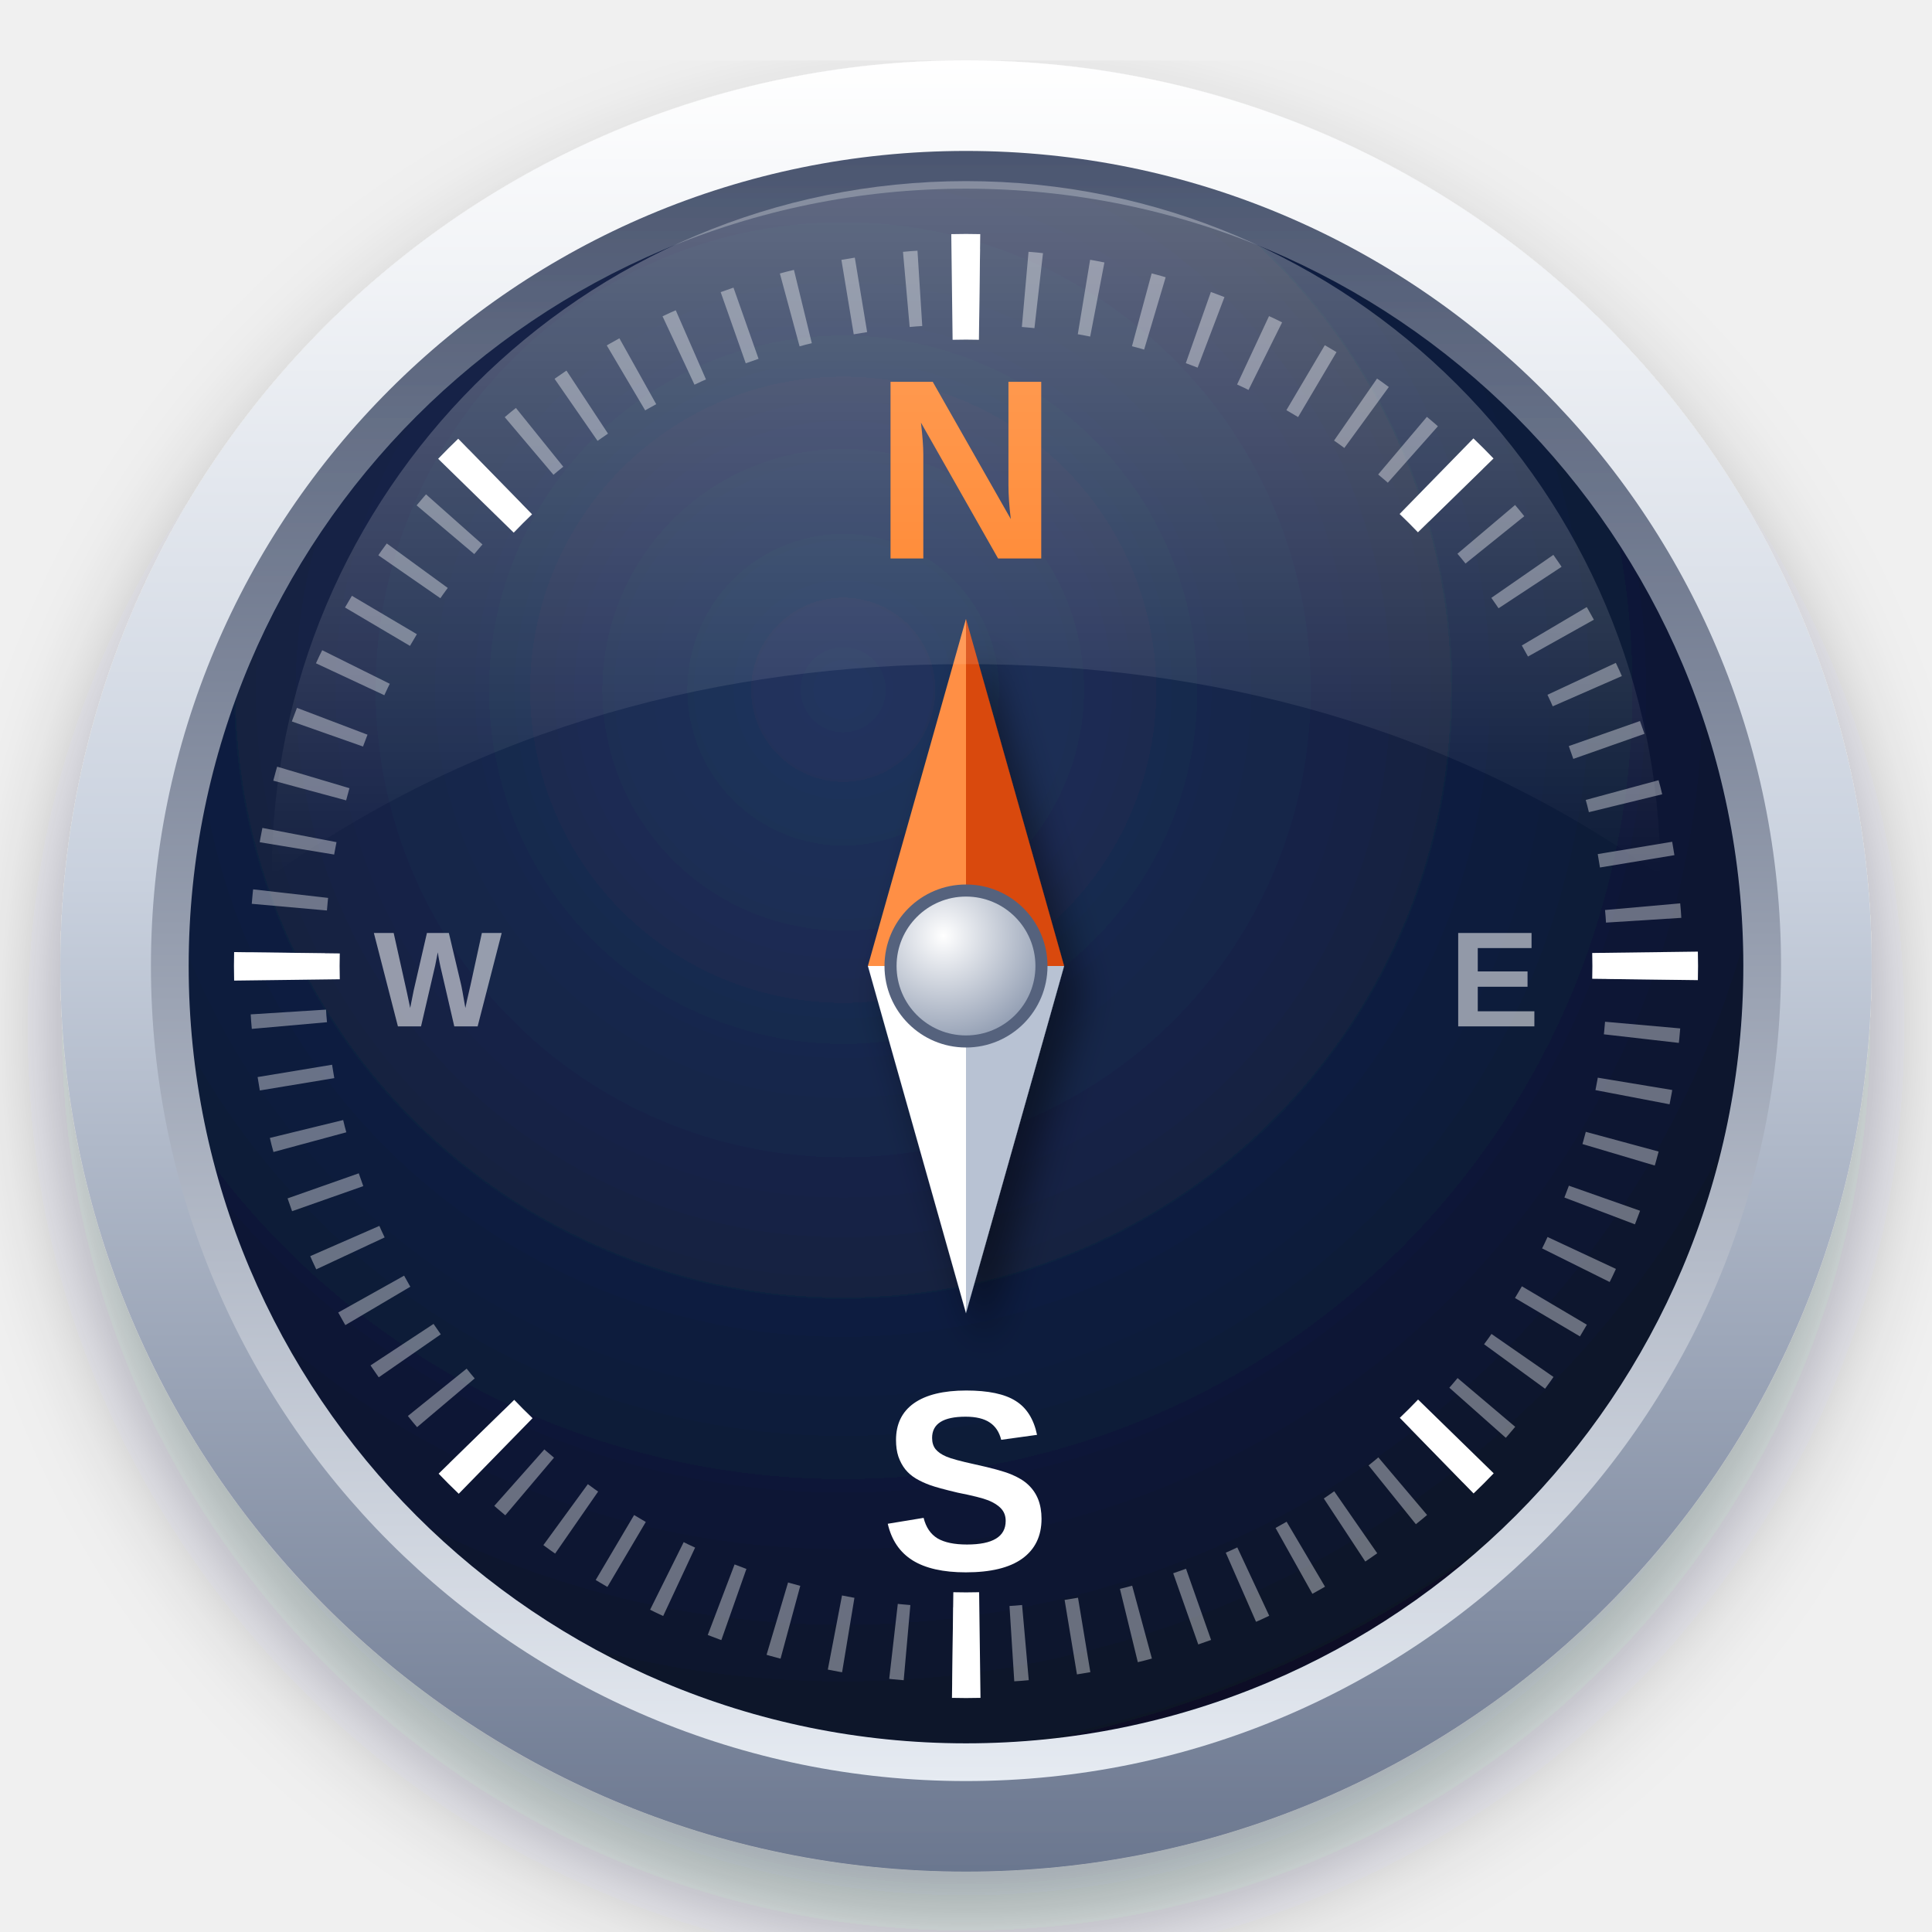
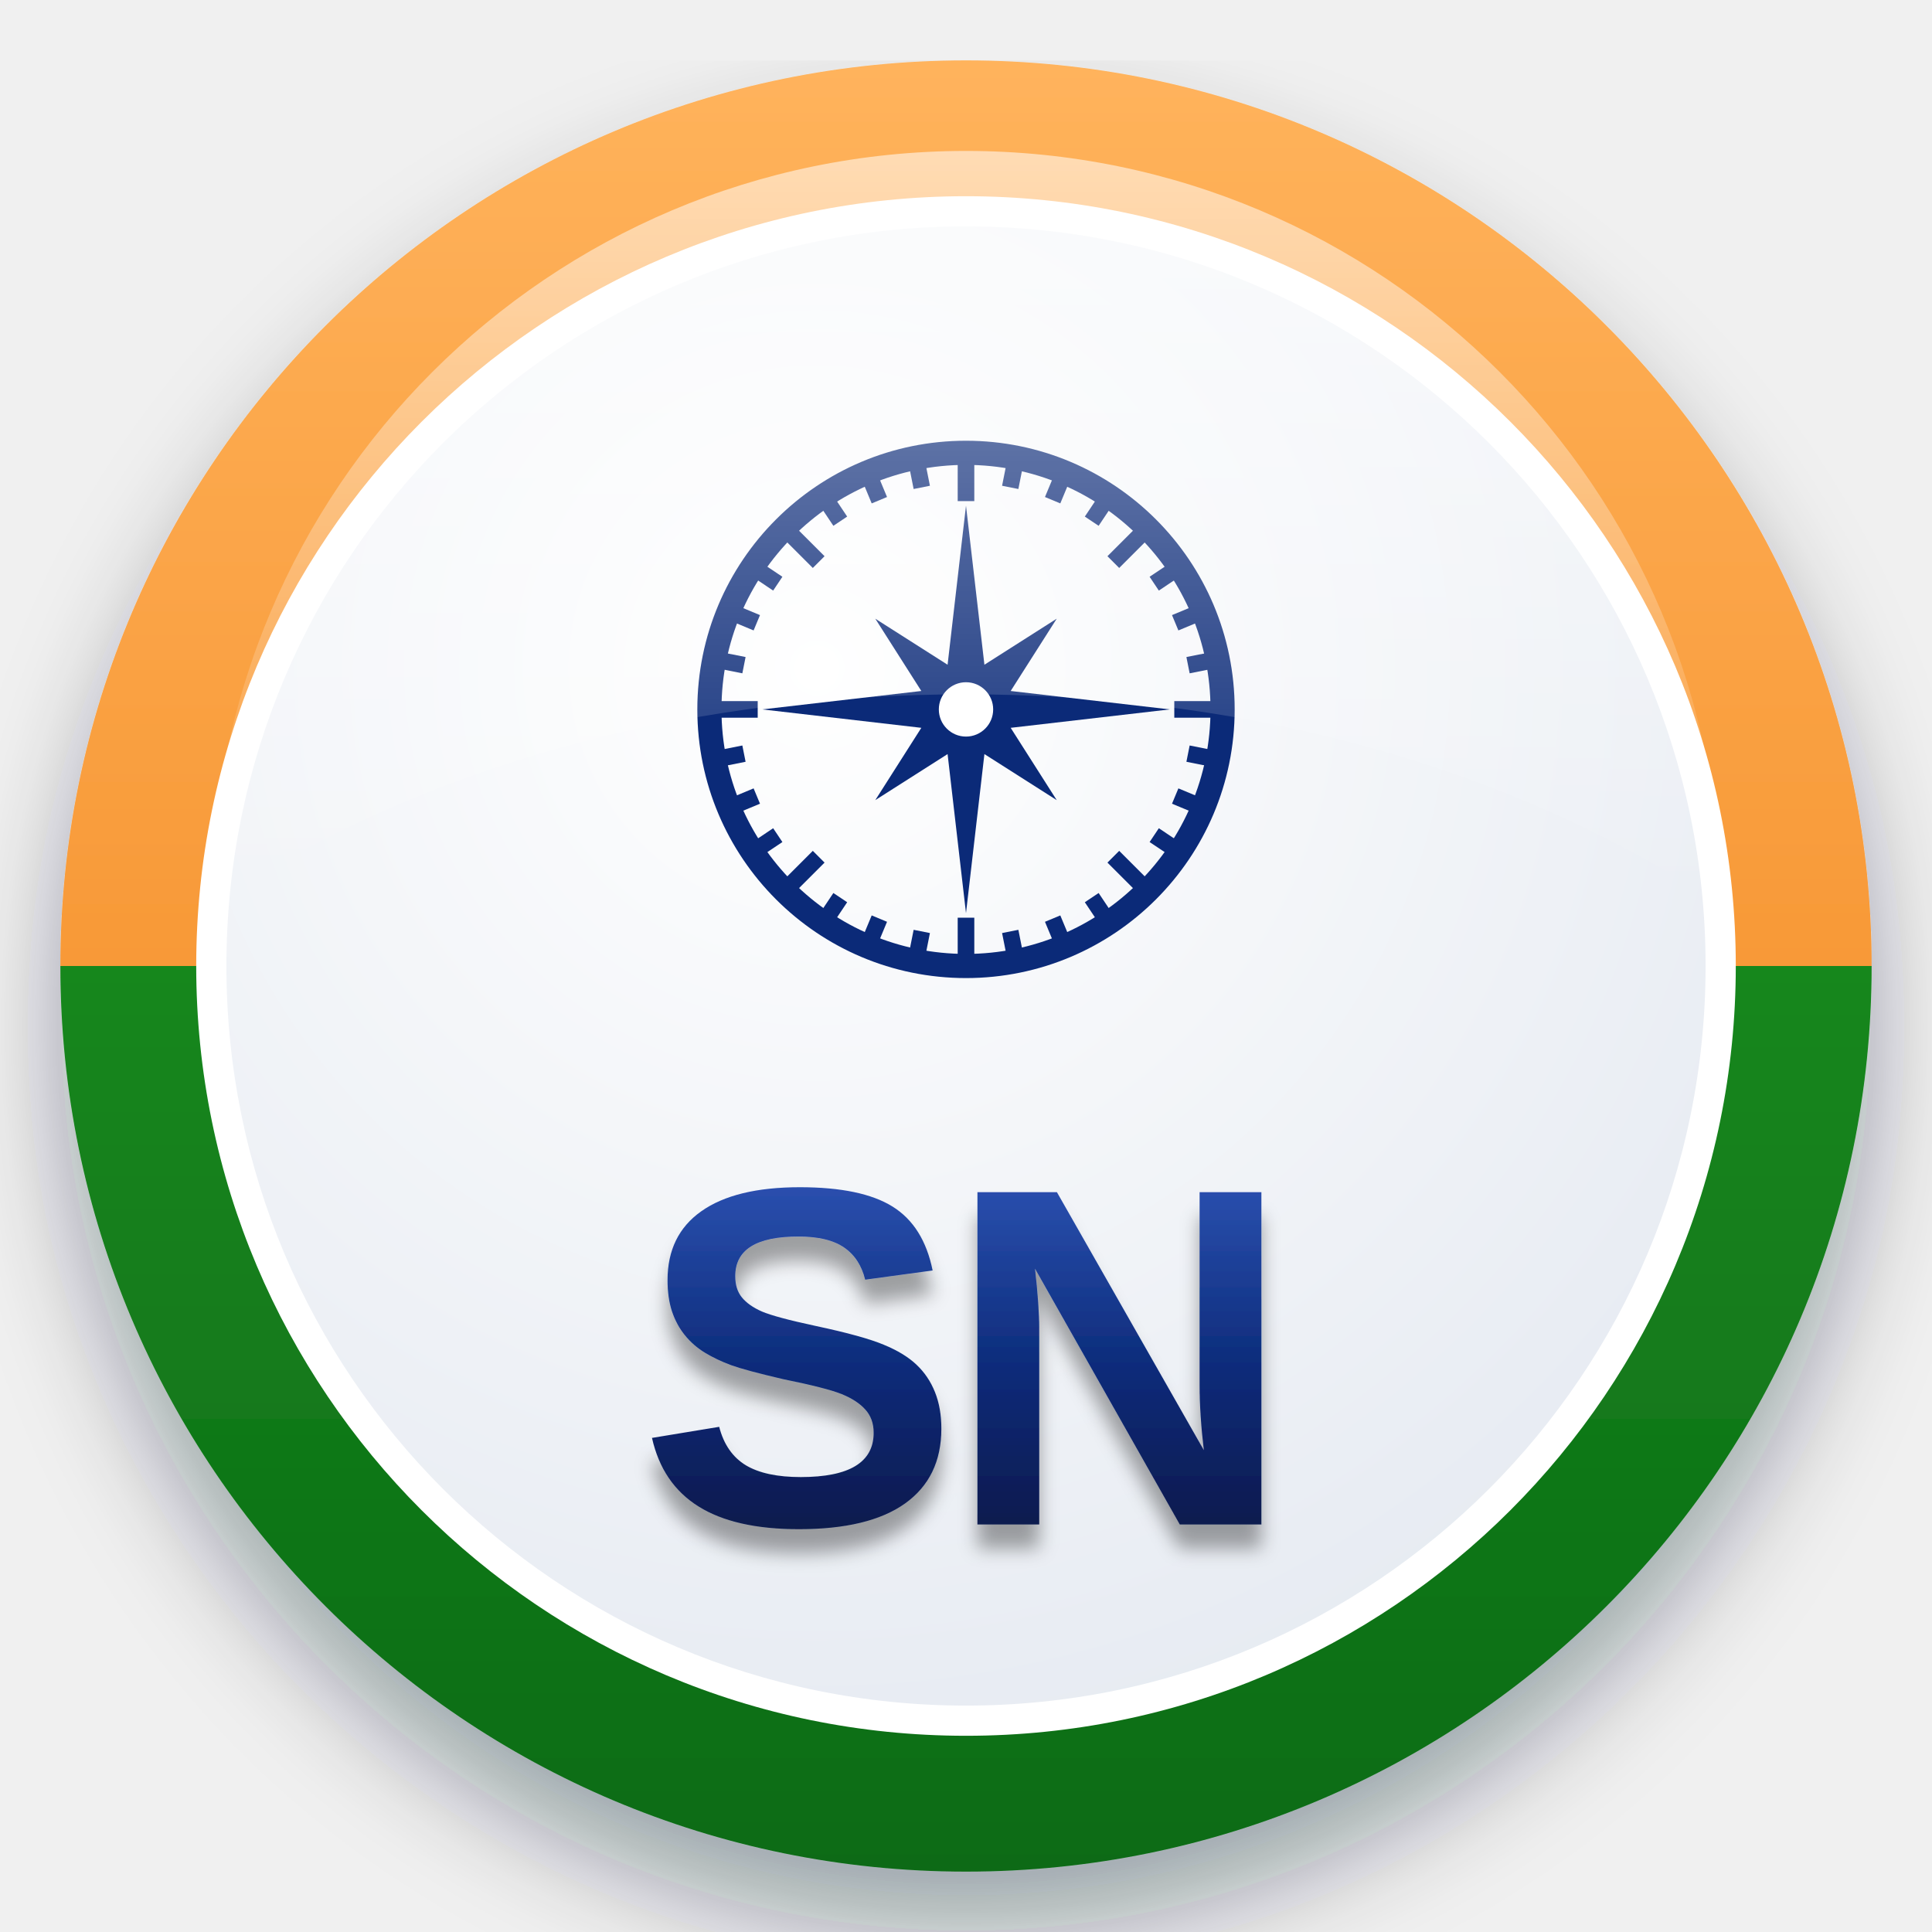
<svg xmlns="http://www.w3.org/2000/svg" viewBox="0 0 128 128" role="img" aria-label="SkillNavora">
  <defs>
-     <linearGradient id="bz" x1="0" y1="0" x2="0" y2="1">
+     <linearGradient id="sf" x1="0" y1="0" x2="0" y2="1">
+       <stop offset="0" stop-color="#ffb35c" />
+       <stop offset="1" stop-color="#f07f12" />
+     </linearGradient>
+     <linearGradient id="gr" x1="0" y1="0" x2="0" y2="1">
+       <stop offset="0" stop-color="#1fa32a" />
+       <stop offset="1" stop-color="#0d6b14" />
+     </linearGradient>
+     <radialGradient id="fc" cx=".4" cy=".3" r=".85">
      <stop offset="0" stop-color="#ffffff" />
-       <stop offset=".45" stop-color="#c9d1de" />
-       <stop offset="1" stop-color="#6b778f" />
+       <stop offset="1" stop-color="#e3e8f0" />
+     </radialGradient>
+     <linearGradient id="sn" x1="0" y1="0" x2="0" y2="1">
+       <stop offset="0" stop-color="#2a4fae" />
+       <stop offset=".55" stop-color="#0b2a78" />
+       <stop offset="1" stop-color="#071a4d" />
    </linearGradient>
-     <linearGradient id="bi" x1="0" y1="0" x2="0" y2="1">
-       <stop offset="0" stop-color="#4b5670" />
-       <stop offset="1" stop-color="#e6ebf2" />
-     </linearGradient>
-     <radialGradient id="fc" cx=".42" cy=".32" r=".8">
-       <stop offset="0" stop-color="#22355f" />
-       <stop offset=".6" stop-color="#0e1b3a" />
-       <stop offset="1" stop-color="#060d20" />
-     </radialGradient>
    <linearGradient id="gl" x1="0" y1="0" x2="0" y2="1">
-       <stop offset="0" stop-color="#fff" stop-opacity=".32" />
+       <stop offset="0" stop-color="#fff" stop-opacity=".55" />
      <stop offset="1" stop-color="#fff" stop-opacity="0" />
    </linearGradient>
-     <radialGradient id="cp" cx=".35" cy=".3" r=".8">
-       <stop offset="0" stop-color="#ffffff" />
-       <stop offset="1" stop-color="#8794ab" />
-     </radialGradient>
    <filter id="sh" x="-20%" y="-20%" width="140%" height="150%">
      <feDropShadow dx="0" dy="4" stdDeviation="3.5" flood-color="#0b1530" flood-opacity=".35" />
    </filter>
-     <filter id="ns" x="-50%" y="-50%" width="200%" height="200%">
-       <feDropShadow dx="1.2" dy="2" stdDeviation="1.2" flood-color="#000" flood-opacity=".45" />
+     <filter id="ts" x="-20%" y="-30%" width="140%" height="160%">
+       <feDropShadow dx="0" dy="1.6" stdDeviation=".6" flood-color="#000" flood-opacity=".35" />
    </filter>
+     <clipPath id="top">
+       <rect x="0" y="0" width="128" height="64" />
+     </clipPath>
+     <clipPath id="bot">
+       <rect x="0" y="64" width="128" height="64" />
+     </clipPath>
    <style>
-       .ndl{transform-origin:64px 64px;animation:sway 6s ease-in-out infinite}
-       @keyframes sway{0%,100%{transform:rotate(-7deg)}50%{transform:rotate(6deg)}}
-       @media (prefers-reduced-motion:reduce){.ndl{animation:none}}
+       .rose{transform-origin:64px 47px;animation:spin 40s linear infinite}
+       @keyframes spin{to{transform:rotate(360deg)}}
+       @media (prefers-reduced-motion:reduce){.rose{animation:none}}
    </style>
  </defs>
  <g filter="url(#sh)">
-     <circle cx="64" cy="64" r="60" fill="url(#bz)" />
-     <circle cx="64" cy="64" r="54" fill="url(#bi)" />
-     <circle cx="64" cy="64" r="51.5" fill="url(#fc)" />
+     <circle cx="64" cy="64" r="60" fill="url(#sf)" clip-path="url(#top)" />
+     <circle cx="64" cy="64" r="60" fill="url(#gr)" clip-path="url(#bot)" />
+     <circle cx="64" cy="64" r="51" fill="#fff" />
+     <circle cx="64" cy="64" r="49" fill="url(#fc)" />
  </g>
-   <g fill="none" transform="rotate(-90 64 64)">
-     <circle cx="64" cy="64" r="45" stroke="#fff" stroke-opacity=".38" stroke-width="5" stroke-dasharray=".9 3.027" />
-     <circle cx="64" cy="64" r="45" stroke="#fff" stroke-width="7" stroke-dasharray="1.8 33.543" stroke-dashoffset=".9" />
+   <g class="rose">
+     <circle cx="64" cy="47" r="17" fill="none" stroke="#0b2a78" stroke-width="1.6" />
+     <g stroke="#0b2a78" stroke-width="1.1">
+       <line x1="64.00" y1="30.00" x2="64.00" y2="33.20" />
+       <line x1="67.32" y1="30.33" x2="66.93" y2="32.29" />
+       <line x1="70.51" y1="31.29" x2="69.74" y2="33.14" />
+       <line x1="73.44" y1="32.87" x2="72.33" y2="34.53" />
+       <line x1="76.02" y1="34.98" x2="73.76" y2="37.24" />
+       <line x1="78.13" y1="37.56" x2="76.47" y2="38.67" />
+       <line x1="79.71" y1="40.49" x2="77.86" y2="41.26" />
+       <line x1="80.67" y1="43.68" x2="78.71" y2="44.07" />
+       <line x1="81.00" y1="47.00" x2="77.80" y2="47.00" />
+       <line x1="80.67" y1="50.32" x2="78.71" y2="49.93" />
+       <line x1="79.71" y1="53.51" x2="77.86" y2="52.74" />
+       <line x1="78.13" y1="56.44" x2="76.47" y2="55.33" />
+       <line x1="76.02" y1="59.02" x2="73.76" y2="56.76" />
+       <line x1="73.44" y1="61.13" x2="72.33" y2="59.47" />
+       <line x1="70.51" y1="62.71" x2="69.74" y2="60.86" />
+       <line x1="67.32" y1="63.67" x2="66.93" y2="61.71" />
+       <line x1="64.00" y1="64.00" x2="64.00" y2="60.80" />
+       <line x1="60.68" y1="63.67" x2="61.07" y2="61.71" />
+       <line x1="57.49" y1="62.71" x2="58.26" y2="60.86" />
+       <line x1="54.56" y1="61.13" x2="55.67" y2="59.47" />
+       <line x1="51.98" y1="59.02" x2="54.24" y2="56.76" />
+       <line x1="49.87" y1="56.44" x2="51.53" y2="55.33" />
+       <line x1="48.29" y1="53.51" x2="50.14" y2="52.74" />
+       <line x1="47.33" y1="50.32" x2="49.29" y2="49.93" />
+       <line x1="47.00" y1="47.00" x2="50.20" y2="47.00" />
+       <line x1="47.33" y1="43.68" x2="49.29" y2="44.07" />
+       <line x1="48.29" y1="40.49" x2="50.14" y2="41.26" />
+       <line x1="49.87" y1="37.56" x2="51.53" y2="38.67" />
+       <line x1="51.98" y1="34.98" x2="54.24" y2="37.24" />
+       <line x1="54.56" y1="32.87" x2="55.67" y2="34.53" />
+       <line x1="57.49" y1="31.29" x2="58.26" y2="33.14" />
+       <line x1="60.68" y1="30.33" x2="61.07" y2="32.29" />
+     </g>
+     <polygon points="64.00,33.50 65.22,44.04 70.01,40.99 66.96,45.78 77.50,47.00 66.96,48.22 70.01,53.01 65.22,49.96 64.00,60.50 62.78,49.96 57.99,53.01 61.04,48.22 50.50,47.00 61.04,45.78 57.99,40.99 62.78,44.04" fill="#0b2a78" />
+     <circle cx="64" cy="47" r="2.4" fill="#fff" stroke="#0b2a78" stroke-width="1.2" />
  </g>
-   <g font-family="Outfit,'Plus Jakarta Sans','Segoe UI',Arial,sans-serif" font-weight="800" text-anchor="middle">
-     <text x="64" y="37" font-size="17" fill="#ff7a1a">N</text>
-     <text x="64" y="104" font-size="17" fill="#ffffff">S</text>
-     <text x="99" y="68" font-size="9" fill="#fff" fill-opacity=".55">E</text>
-     <text x="29" y="68" font-size="9" fill="#fff" fill-opacity=".55">W</text>
-   </g>
-   <g class="ndl" filter="url(#ns)">
-     <path d="M64 41L57.5 64H64z" fill="#ff8f45" />
-     <path d="M64 41L70.5 64H64z" fill="#d9480f" />
-     <path d="M64 87L57.5 64H64z" fill="#ffffff" />
-     <path d="M64 87L70.5 64H64z" fill="#b8c2d3" />
-     <circle cx="64" cy="64" r="5" fill="url(#cp)" stroke="#55627d" stroke-width=".8" />
-   </g>
-   <path d="M18 58a46 46 0 0 1 92 0c-14-10-30-14-46-14s-32 4-46 14z" fill="url(#gl)" />
+   <text x="64" y="101" text-anchor="middle" font-family="Outfit,'Plus Jakarta Sans','Segoe UI',Arial,sans-serif" font-weight="800" font-size="32" letter-spacing="-1" fill="url(#sn)" filter="url(#ts)">SN</text>
+   <path d="M14 60a50 50 0 0 1 100 0c-15-10-33-14-50-14s-35 4-50 14z" fill="url(#gl)" />
</svg>
